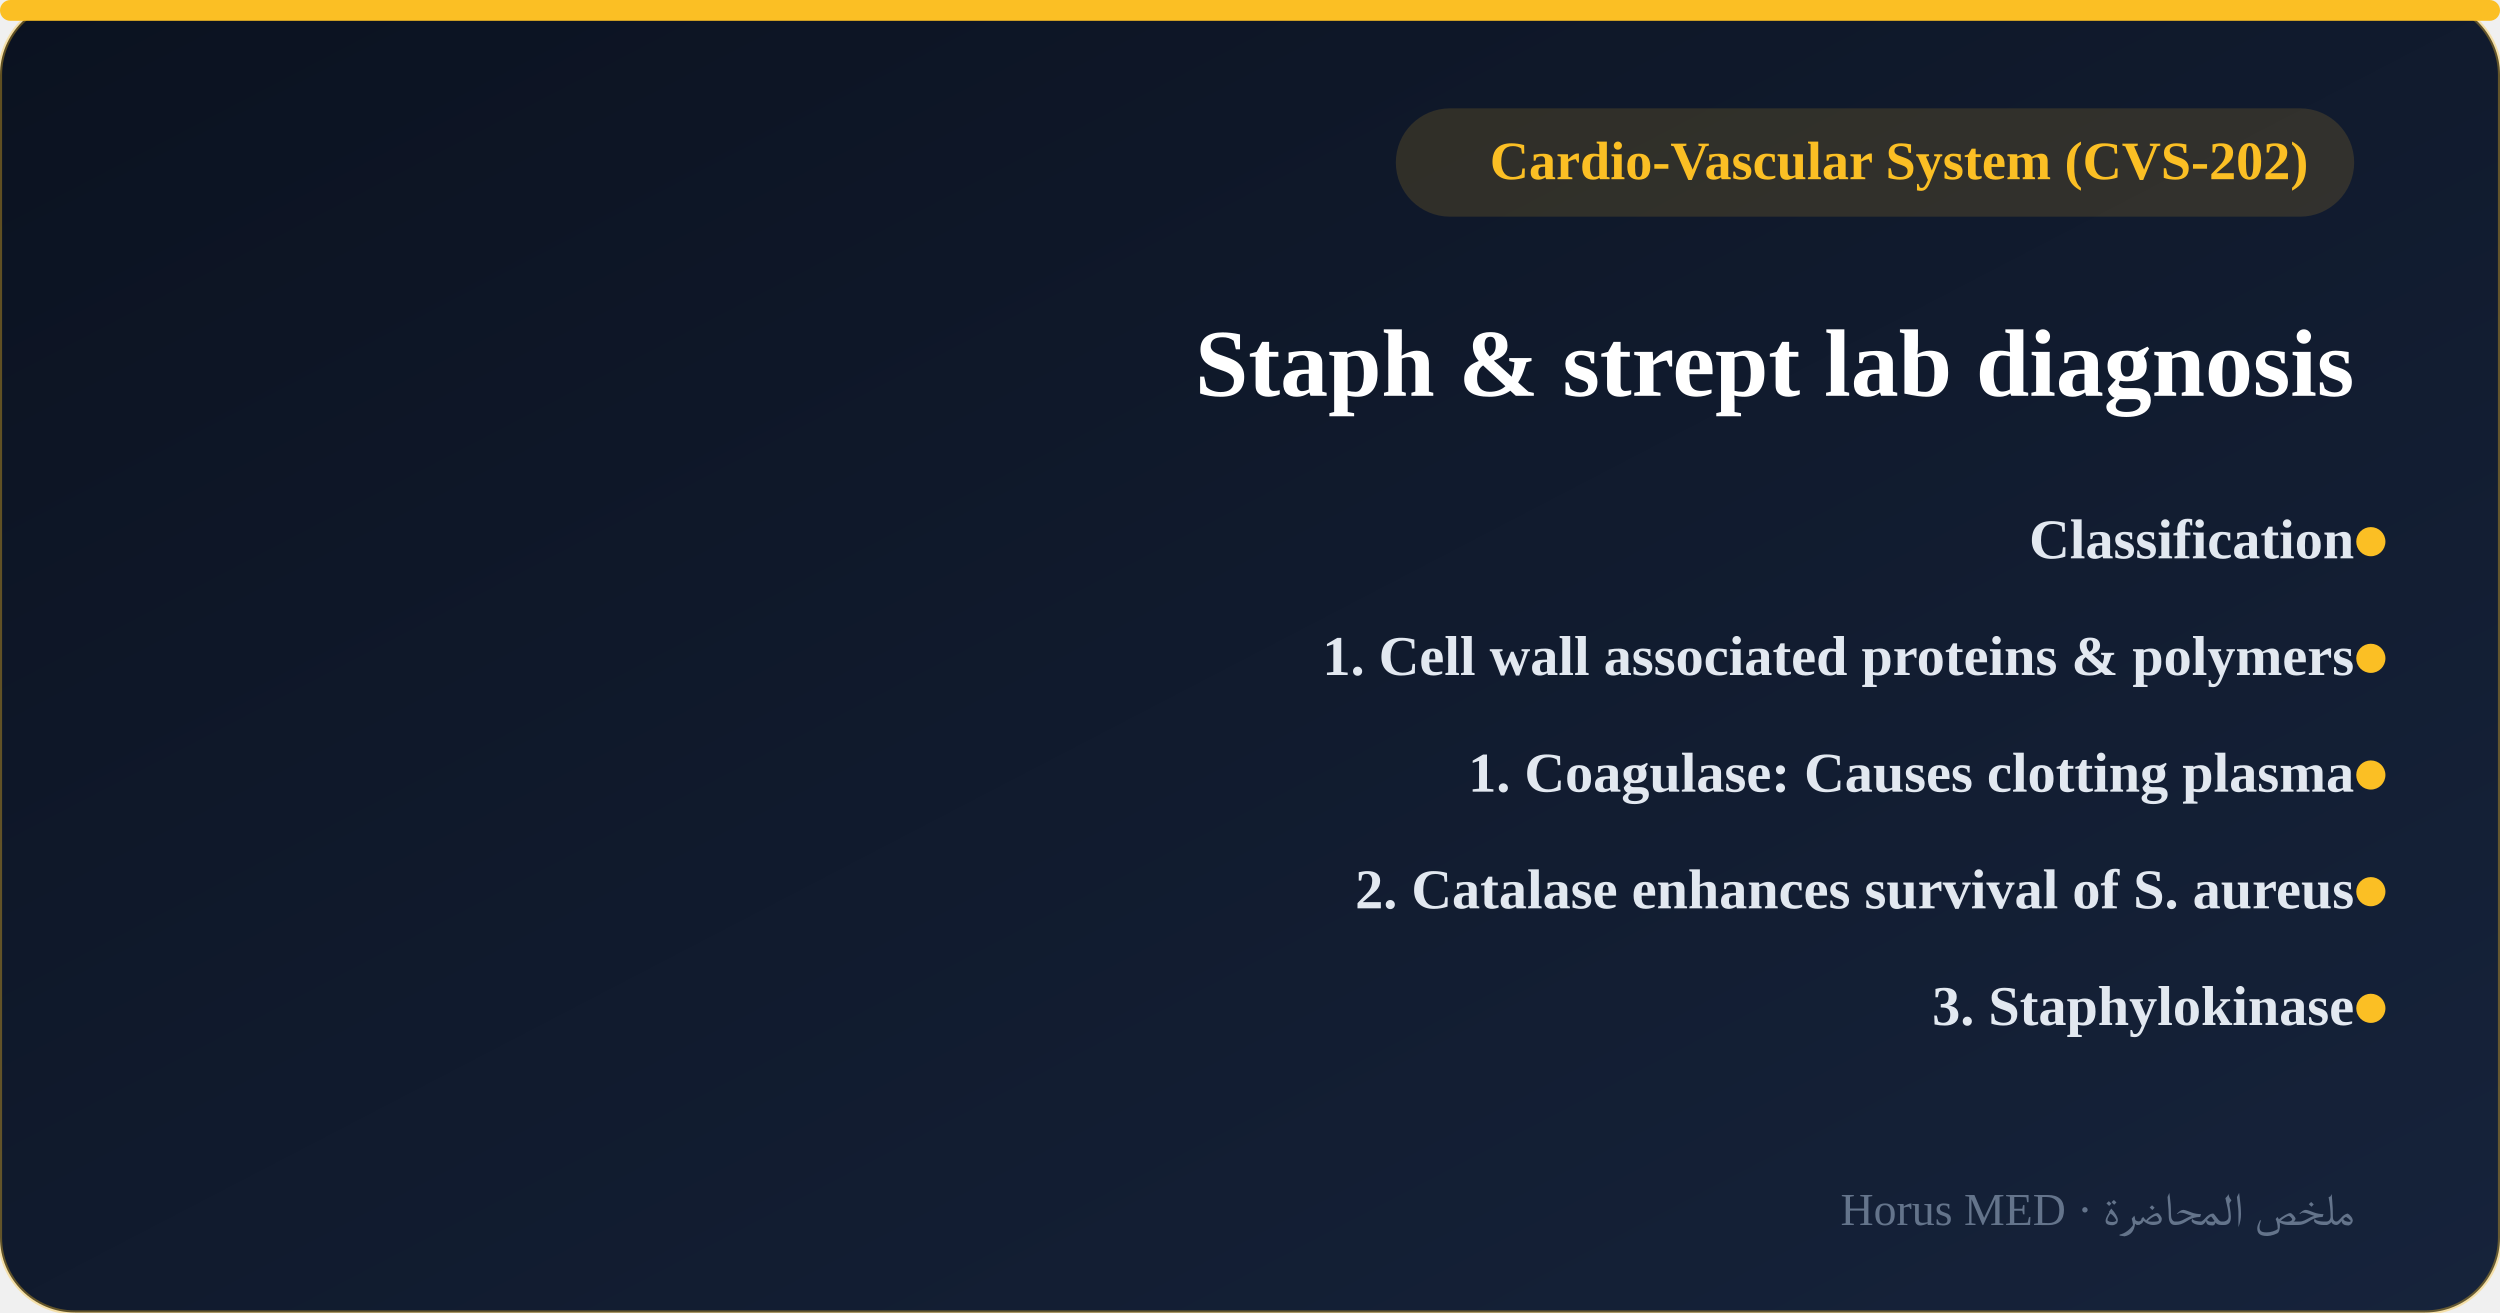
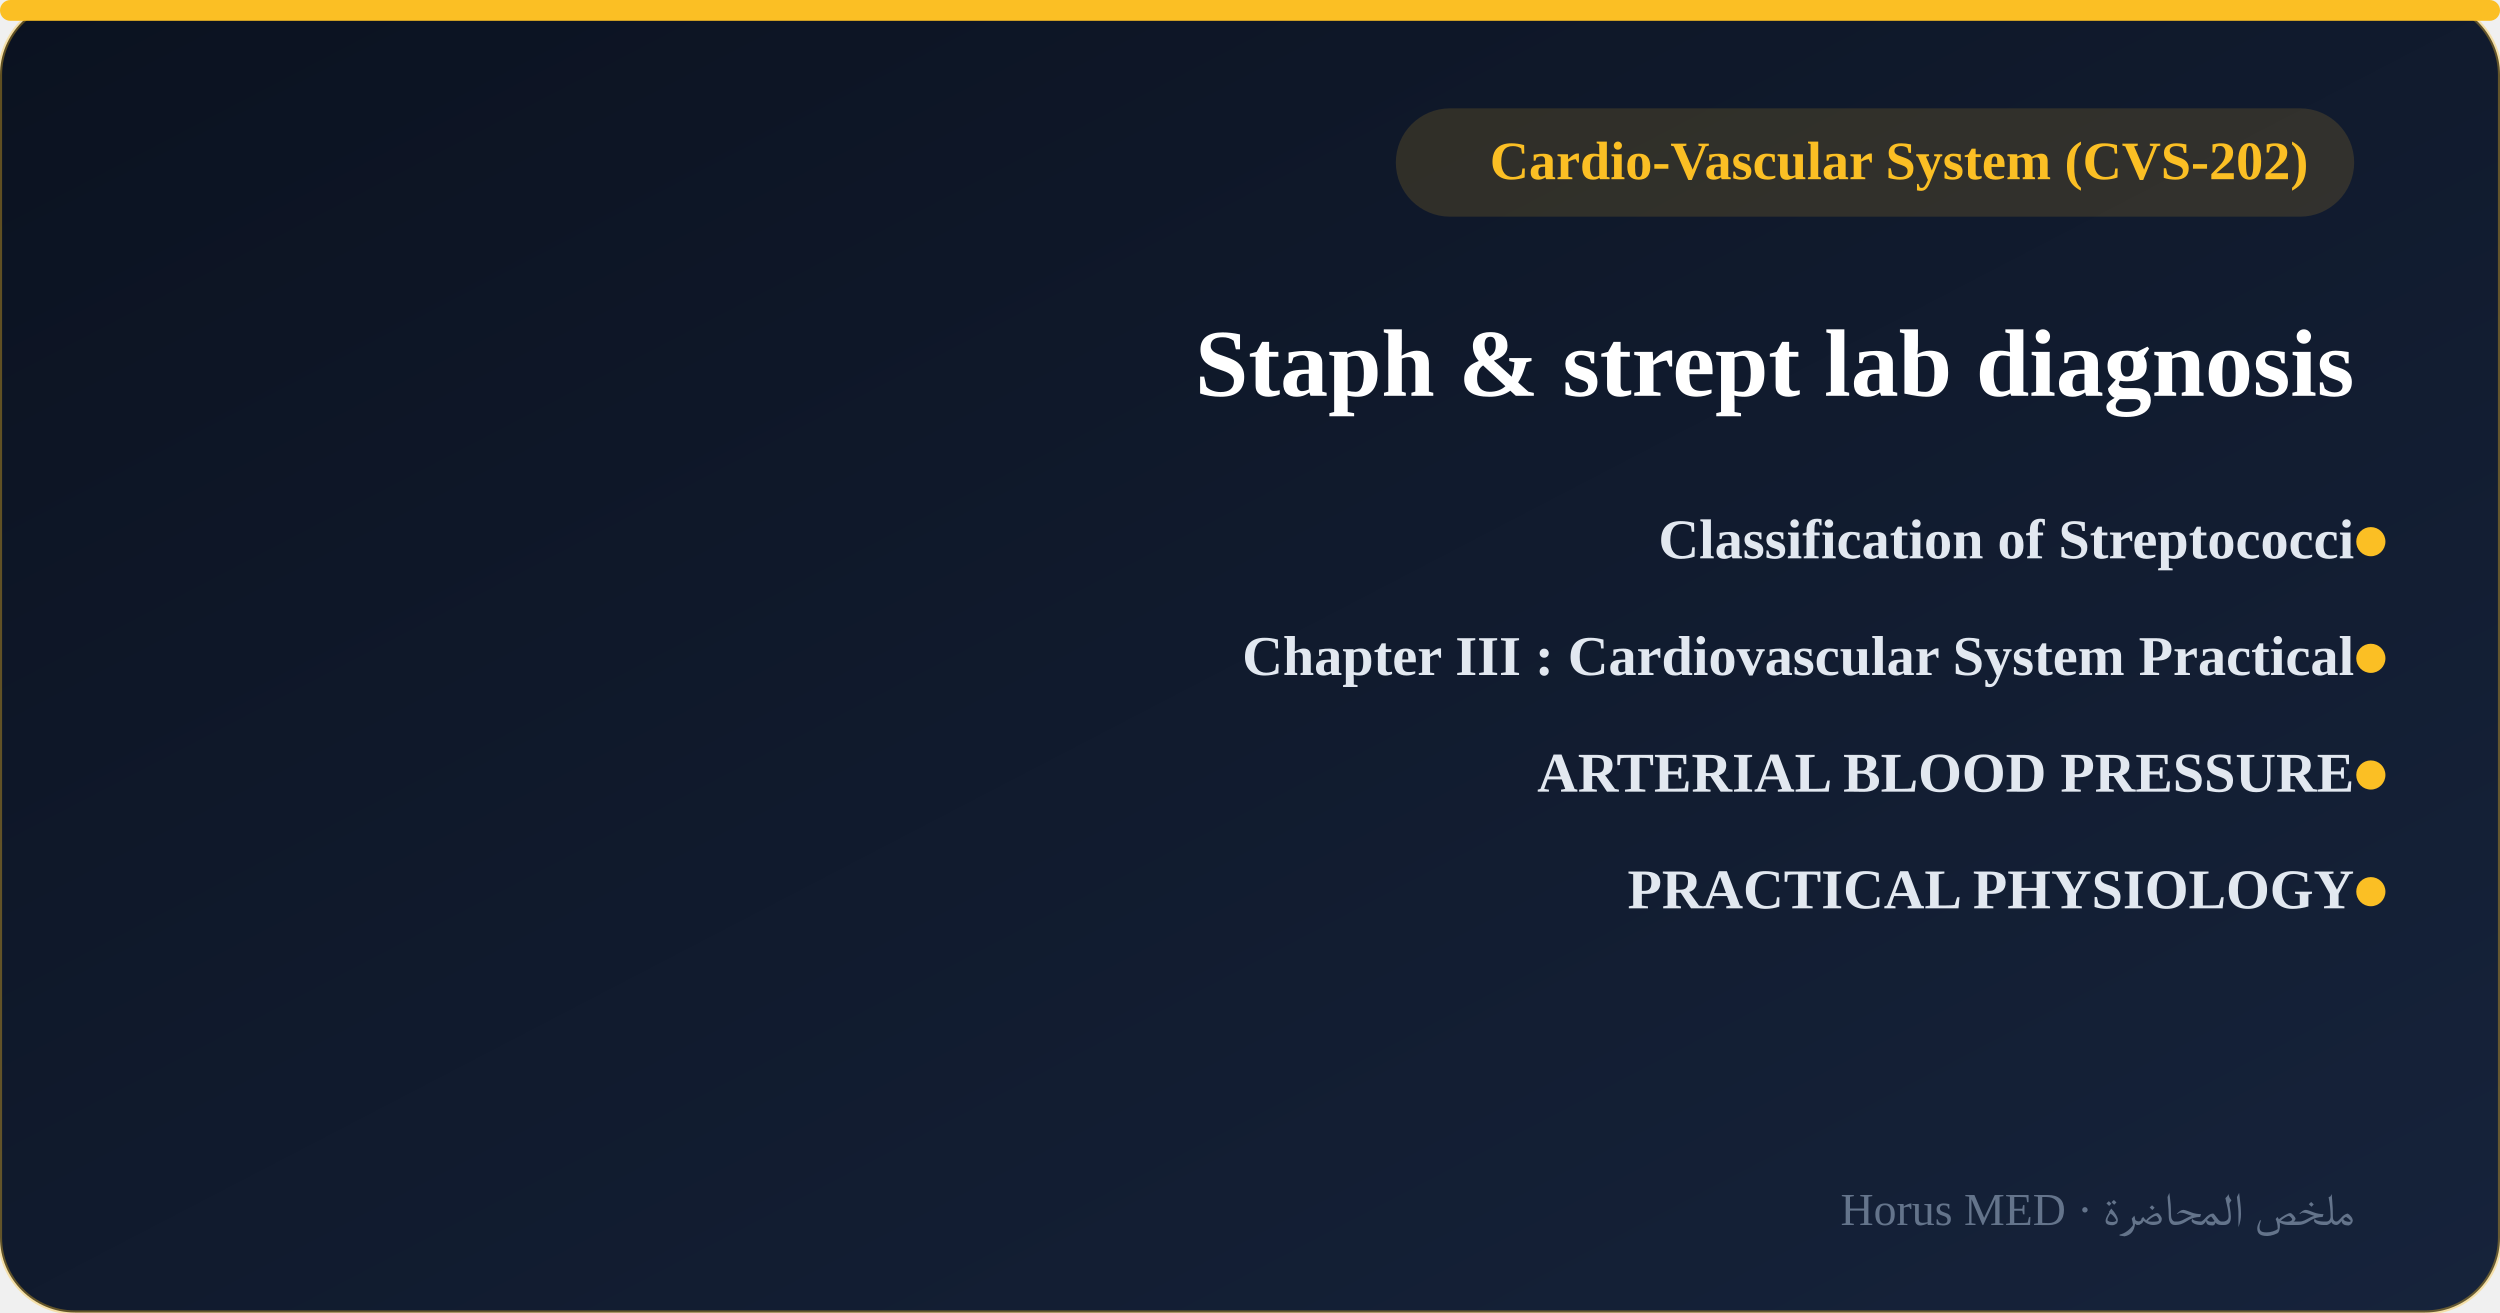
<svg xmlns="http://www.w3.org/2000/svg" width="1200" height="630" viewBox="0 0 1200 630">
  <defs>
    <linearGradient id="bg" x1="0" y1="0" x2="1" y2="1">
      <stop offset="0" stop-color="#0b1220" />
      <stop offset="1" stop-color="#16233b" />
    </linearGradient>
  </defs>
  <rect width="1200" height="630" rx="36" fill="url(#bg)" />
  <rect width="1200" height="630" rx="36" fill="none" stroke="#fbbf24" stroke-opacity="0.35" stroke-width="2" />
  <rect x="0" y="0" width="1200" height="10" rx="5" fill="#fbbf24" />
  <rect x="670" y="52" width="460" height="52" rx="26" fill="#fbbf24" fill-opacity="0.14" />
  <text x="1108" y="86" text-anchor="end" font-size="26" fill="#fbbf24" font-weight="700">Cardio-Vascular System (CVS-202)</text>
  <text x="1130" y="190" text-anchor="end" font-size="46" fill="#ffffff" font-weight="800">
    <tspan x="1130" dy="0">Staph &amp; strept lab diagnosis</tspan>
  </text>
  <circle cx="1138" cy="260" r="7" fill="#fbbf24" />
-   <text x="1130" y="268" text-anchor="end" font-size="27" fill="#e2e8f0" font-weight="600">Classification</text>
+   <text x="1130" y="268" text-anchor="end" font-size="27" fill="#e2e8f0" font-weight="600">Classification of Streptococci</text>
  <circle cx="1138" cy="316" r="7" fill="#fbbf24" />
-   <text x="1130" y="324" text-anchor="end" font-size="27" fill="#e2e8f0" font-weight="600">1. Cell wall associated proteins &amp; polymers</text>
+   <text x="1130" y="324" text-anchor="end" font-size="27" fill="#e2e8f0" font-weight="600">Chapter III : Cardiovascular System Practical</text>
  <circle cx="1138" cy="372" r="7" fill="#fbbf24" />
-   <text x="1130" y="380" text-anchor="end" font-size="27" fill="#e2e8f0" font-weight="600">1. Coagulase: Causes clotting plasma</text>
+   <text x="1130" y="380" text-anchor="end" font-size="27" fill="#e2e8f0" font-weight="600">ARTERIAL BLOOD PRESSURE</text>
  <circle cx="1138" cy="428" r="7" fill="#fbbf24" />
-   <text x="1130" y="436" text-anchor="end" font-size="27" fill="#e2e8f0" font-weight="600">2. Catalase enhances survival of S. aureus</text>
-   <circle cx="1138" cy="484" r="7" fill="#fbbf24" />
-   <text x="1130" y="492" text-anchor="end" font-size="27" fill="#e2e8f0" font-weight="600">3. Staphylokinase</text>
+   <text x="1130" y="436" text-anchor="end" font-size="27" fill="#e2e8f0" font-weight="600">PRACTICAL PHYSIOLOGY</text>
  <text x="1130" y="588" text-anchor="end" font-size="22" fill="#64748b">Horus MED · ملخص المحاضرة</text>
</svg>
